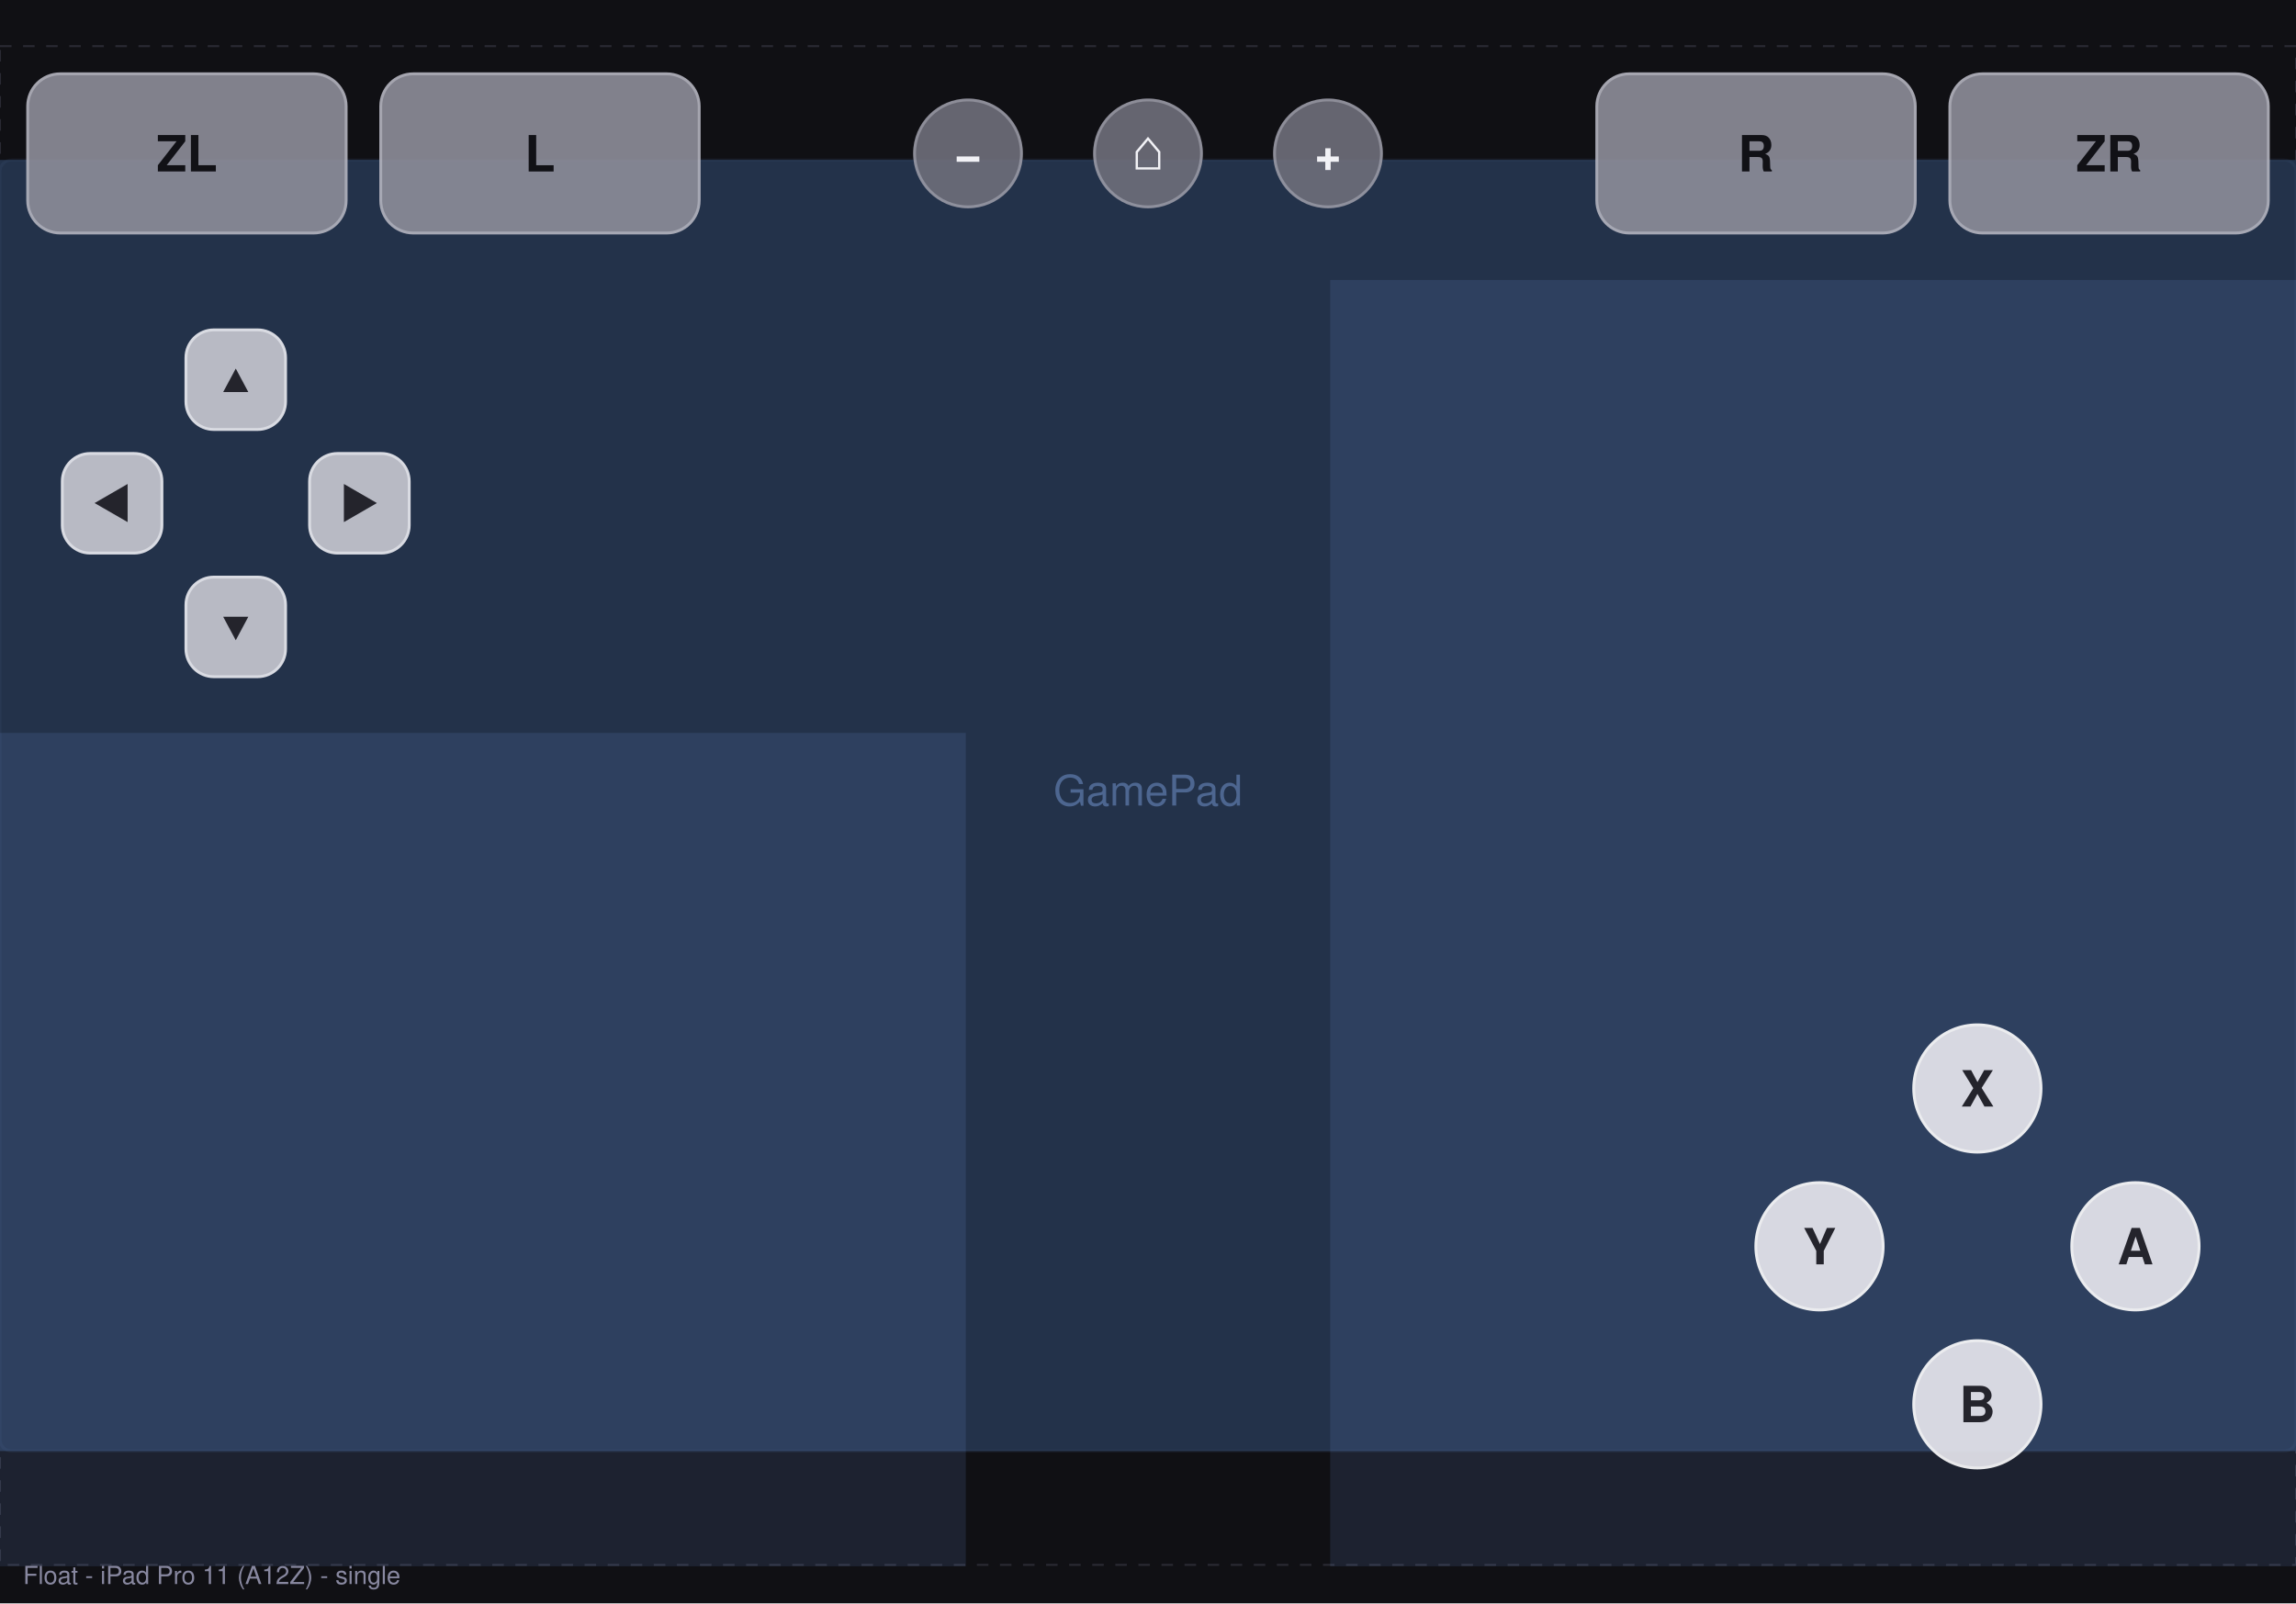
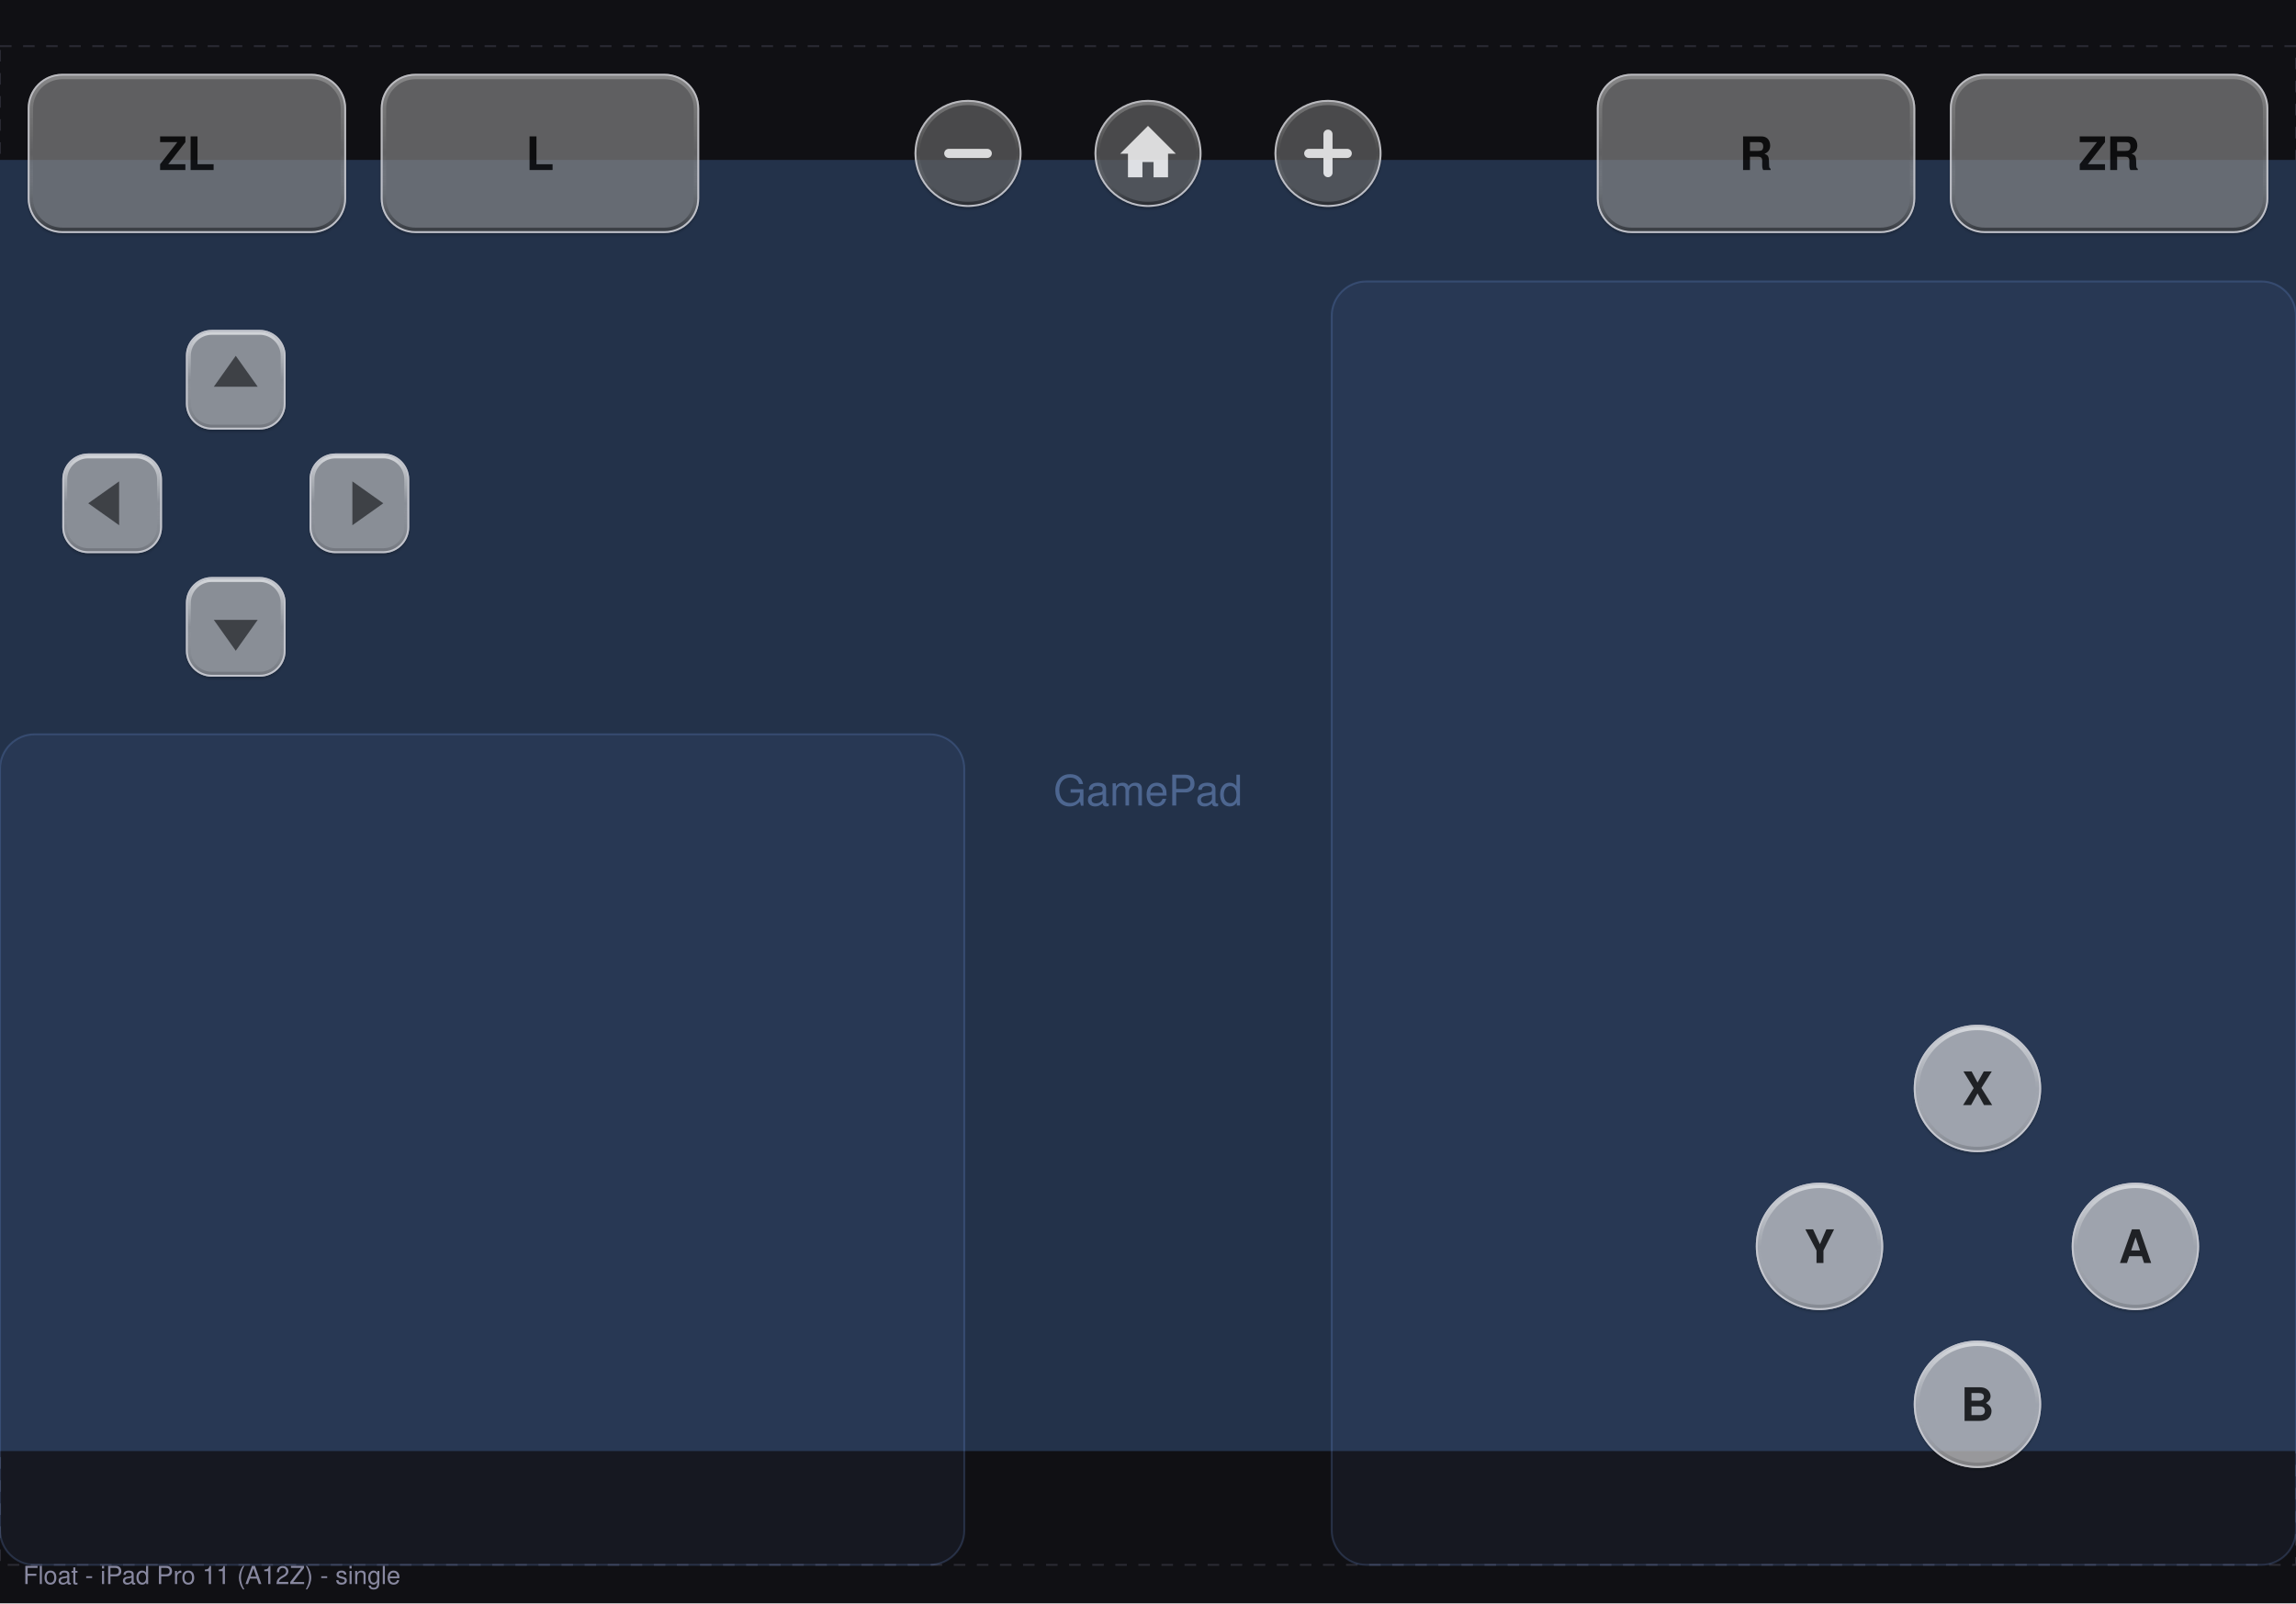
- <svg xmlns="http://www.w3.org/2000/svg" width="1194" height="834" viewBox="0 0 1194.0 834.0" font-family="-apple-system, Helvetica, sans-serif">
+ <svg xmlns="http://www.w3.org/2000/svg" width="1194" height="834" viewBox="0 0 1194.00 834.00" font-family="-apple-system, Helvetica, sans-serif">
+   <defs>
+     <filter id="sh0" x="-40%" y="-40%" width="180%" height="190%" color-interpolation-filters="sRGB">
+       <feGaussianBlur in="SourceAlpha" stdDeviation="0.80" />
+       <feOffset dy="1.20" result="o" />
+       <feComponentTransfer>
+         <feFuncA type="linear" slope="0.30" />
+       </feComponentTransfer>
+       <feMerge>
+         <feMergeNode />
+         <feMergeNode in="SourceGraphic" />
+       </feMerge>
+     </filter>
+     <linearGradient id="g1" x1="0" y1="0" x2="0" y2="1">
+       <stop offset="0.00" stop-color="#FFFFFF" stop-opacity="0.300" />
+       <stop offset="0.50" stop-color="#FFFFFF" stop-opacity="0.000" />
+       <stop offset="1.00" stop-color="#000000" stop-opacity="0.450" />
+     </linearGradient>
+     <linearGradient id="g2" x1="0" y1="0" x2="0" y2="1">
+       <stop offset="0.00" stop-color="#FFFFFF" stop-opacity="0.300" />
+       <stop offset="0.50" stop-color="#FFFFFF" stop-opacity="0.000" />
+       <stop offset="1.00" stop-color="#000000" stop-opacity="0.450" />
+     </linearGradient>
+     <linearGradient id="g3" x1="0" y1="0" x2="0" y2="1">
+       <stop offset="0.00" stop-color="#FFFFFF" stop-opacity="0.300" />
+       <stop offset="0.50" stop-color="#FFFFFF" stop-opacity="0.000" />
+       <stop offset="1.00" stop-color="#000000" stop-opacity="0.450" />
+     </linearGradient>
+     <linearGradient id="g4" x1="0" y1="0" x2="0" y2="1">
+       <stop offset="0.00" stop-color="#FFFFFF" stop-opacity="0.300" />
+       <stop offset="0.50" stop-color="#FFFFFF" stop-opacity="0.000" />
+       <stop offset="1.00" stop-color="#000000" stop-opacity="0.450" />
+     </linearGradient>
+     <linearGradient id="g5" x1="0" y1="0" x2="0" y2="1">
+       <stop offset="0.00" stop-color="#FFFFFF" stop-opacity="0.300" />
+       <stop offset="0.50" stop-color="#FFFFFF" stop-opacity="0.000" />
+       <stop offset="1.00" stop-color="#000000" stop-opacity="0.450" />
+     </linearGradient>
+     <linearGradient id="g6" x1="0" y1="0" x2="0" y2="1">
+       <stop offset="0.00" stop-color="#FFFFFF" stop-opacity="0.300" />
+       <stop offset="0.50" stop-color="#FFFFFF" stop-opacity="0.000" />
+       <stop offset="1.00" stop-color="#000000" stop-opacity="0.450" />
+     </linearGradient>
+     <linearGradient id="g7" x1="0" y1="0" x2="0" y2="1">
+       <stop offset="0.00" stop-color="#FFFFFF" stop-opacity="0.300" />
+       <stop offset="0.50" stop-color="#FFFFFF" stop-opacity="0.000" />
+       <stop offset="1.00" stop-color="#000000" stop-opacity="0.450" />
+     </linearGradient>
+     <linearGradient id="g8" x1="0" y1="0" x2="0" y2="1">
+       <stop offset="0.00" stop-color="#FFFFFF" stop-opacity="0.850" />
+       <stop offset="0.50" stop-color="#FFFFFF" stop-opacity="0.000" />
+       <stop offset="1.00" stop-color="#000000" stop-opacity="0.160" />
+     </linearGradient>
+     <linearGradient id="g9" x1="0" y1="0" x2="0" y2="1">
+       <stop offset="0.00" stop-color="#FFFFFF" stop-opacity="0.850" />
+       <stop offset="0.50" stop-color="#FFFFFF" stop-opacity="0.000" />
+       <stop offset="1.00" stop-color="#000000" stop-opacity="0.160" />
+     </linearGradient>
+     <linearGradient id="g10" x1="0" y1="0" x2="0" y2="1">
+       <stop offset="0.00" stop-color="#FFFFFF" stop-opacity="0.850" />
+       <stop offset="0.50" stop-color="#FFFFFF" stop-opacity="0.000" />
+       <stop offset="1.00" stop-color="#000000" stop-opacity="0.160" />
+     </linearGradient>
+     <linearGradient id="g11" x1="0" y1="0" x2="0" y2="1">
+       <stop offset="0.00" stop-color="#FFFFFF" stop-opacity="0.850" />
+       <stop offset="0.50" stop-color="#FFFFFF" stop-opacity="0.000" />
+       <stop offset="1.00" stop-color="#000000" stop-opacity="0.160" />
+     </linearGradient>
+     <linearGradient id="g12" x1="0" y1="0" x2="0" y2="1">
+       <stop offset="0.00" stop-color="#FFFFFF" stop-opacity="0.850" />
+       <stop offset="0.50" stop-color="#FFFFFF" stop-opacity="0.000" />
+       <stop offset="1.00" stop-color="#000000" stop-opacity="0.160" />
+     </linearGradient>
+     <linearGradient id="g13" x1="0" y1="0" x2="0" y2="1">
+       <stop offset="0.00" stop-color="#FFFFFF" stop-opacity="0.850" />
+       <stop offset="0.50" stop-color="#FFFFFF" stop-opacity="0.000" />
+       <stop offset="1.00" stop-color="#000000" stop-opacity="0.160" />
+     </linearGradient>
+     <linearGradient id="g14" x1="0" y1="0" x2="0" y2="1">
+       <stop offset="0.00" stop-color="#FFFFFF" stop-opacity="0.850" />
+       <stop offset="0.50" stop-color="#FFFFFF" stop-opacity="0.000" />
+       <stop offset="1.00" stop-color="#000000" stop-opacity="0.160" />
+     </linearGradient>
+     <linearGradient id="g15" x1="0" y1="0" x2="0" y2="1">
+       <stop offset="0.00" stop-color="#FFFFFF" stop-opacity="0.850" />
+       <stop offset="0.50" stop-color="#FFFFFF" stop-opacity="0.000" />
+       <stop offset="1.00" stop-color="#000000" stop-opacity="0.160" />
+     </linearGradient>
+   </defs>
  <rect width="100%" height="100%" fill="#101014" />
-   <rect x="0.0" y="24.0" width="1194.0" height="790.0" fill="none" stroke="#2a2a33" stroke-dasharray="6 6" />
-   <rect x="0.0" y="83.2" width="1194.0" height="671.6" fill="#23324a" />
-   <text x="597.0" y="419.0" fill="#4d6690" font-size="22" text-anchor="middle">GamePad</text>
-   <rect x="0.0" y="83.2" width="1194.0" height="671.6" rx="6.0" fill="none" stroke="#4d6690" stroke-width="1.5" opacity="0.12" />
-   <rect x="14.4" y="38.4" width="165.6" height="82.8" rx="16.9" fill="#8d8d99" stroke="#b5b5c0" stroke-width="1.5" opacity="0.9" />
-   <text x="97.2" y="89.2" fill="#111116" font-size="26.0" font-weight="600" text-anchor="middle" opacity="1.0">ZL</text>
-   <rect x="198.0" y="38.4" width="165.6" height="82.8" rx="16.9" fill="#8d8d99" stroke="#b5b5c0" stroke-width="1.5" opacity="0.9" />
-   <text x="280.8" y="89.2" fill="#111116" font-size="26.0" font-weight="600" text-anchor="middle" opacity="1.0">L</text>
-   <rect x="1014.0" y="38.4" width="165.6" height="82.8" rx="16.9" fill="#8d8d99" stroke="#b5b5c0" stroke-width="1.5" opacity="0.9" />
-   <text x="1096.8" y="89.2" fill="#111116" font-size="26.0" font-weight="600" text-anchor="middle" opacity="1.0">ZR</text>
-   <rect x="830.4" y="38.4" width="165.6" height="82.8" rx="16.9" fill="#8d8d99" stroke="#b5b5c0" stroke-width="1.5" opacity="0.9" />
-   <text x="913.2" y="89.2" fill="#111116" font-size="26.0" font-weight="600" text-anchor="middle" opacity="1.0">R</text>
-   <circle cx="503.4" cy="79.8" r="27.8" fill="#6e6e7a" stroke="#9a9aa6" stroke-width="1.5" opacity="0.9" />
-   <text x="503.4" y="88.2" fill="#f2f2f6" font-size="23.4" font-weight="600" text-anchor="middle" opacity="1.0">−</text>
-   <circle cx="597.0" cy="79.8" r="27.8" fill="#6e6e7a" stroke="#9a9aa6" stroke-width="1.5" opacity="0.9" />
-   <text x="597.0" y="88.2" fill="#f2f2f6" font-size="23.4" font-weight="600" text-anchor="middle" opacity="1.0">⌂</text>
-   <circle cx="690.6" cy="79.8" r="27.8" fill="#6e6e7a" stroke="#9a9aa6" stroke-width="1.5" opacity="0.9" />
-   <text x="690.6" y="88.2" fill="#f2f2f6" font-size="23.4" font-weight="600" text-anchor="middle" opacity="1.0">+</text>
-   <rect x="96.7" y="171.6" width="51.8" height="51.8" rx="14.5" fill="#c9c9d2" stroke="#ededf3" stroke-width="1.5" opacity="0.9" />
-   <text x="122.6" y="205.4" fill="#24242c" font-size="21.8" font-weight="600" text-anchor="middle" opacity="1.0">▲</text>
-   <rect x="96.7" y="300.2" width="51.8" height="51.8" rx="14.5" fill="#c9c9d2" stroke="#ededf3" stroke-width="1.5" opacity="0.9" />
-   <text x="122.6" y="333.9" fill="#24242c" font-size="21.8" font-weight="600" text-anchor="middle" opacity="1.0">▼</text>
-   <rect x="32.4" y="235.9" width="51.8" height="51.8" rx="14.5" fill="#c9c9d2" stroke="#ededf3" stroke-width="1.5" opacity="0.9" />
-   <text x="58.3" y="269.6" fill="#24242c" font-size="21.8" font-weight="600" text-anchor="middle" opacity="1.0">◀</text>
-   <rect x="161.0" y="235.9" width="51.8" height="51.8" rx="14.5" fill="#c9c9d2" stroke="#ededf3" stroke-width="1.5" opacity="0.9" />
-   <text x="186.9" y="269.6" fill="#24242c" font-size="21.8" font-weight="600" text-anchor="middle" opacity="1.0">▶</text>
-   <rect x="0.0" y="382.0" width="501.5" height="432.0" rx="0.0" fill="#7fa8ff" stroke="#7fa8ff" stroke-width="1.5" opacity="0.12" />
-   <rect x="692.5" y="146.4" width="501.5" height="667.6" rx="0.0" fill="#7fa8ff" stroke="#7fa8ff" stroke-width="1.5" opacity="0.12" />
-   <circle cx="1028.3" cy="566.2" r="33.1" fill="#e9e9ef" stroke="#ffffff" stroke-width="1.5" opacity="0.9" />
-   <text x="1028.3" y="575.6" fill="#24242c" font-size="26.0" font-weight="600" text-anchor="middle" opacity="1.0">X</text>
-   <circle cx="946.2" cy="648.3" r="33.1" fill="#e9e9ef" stroke="#ffffff" stroke-width="1.5" opacity="0.9" />
-   <text x="946.2" y="657.7" fill="#24242c" font-size="26.0" font-weight="600" text-anchor="middle" opacity="1.0">Y</text>
-   <circle cx="1110.5" cy="648.3" r="33.1" fill="#e9e9ef" stroke="#ffffff" stroke-width="1.5" opacity="0.9" />
-   <text x="1110.5" y="657.7" fill="#24242c" font-size="26.0" font-weight="600" text-anchor="middle" opacity="1.0">A</text>
-   <circle cx="1028.3" cy="730.5" r="33.1" fill="#e9e9ef" stroke="#ffffff" stroke-width="1.5" opacity="0.9" />
-   <text x="1028.3" y="739.8" fill="#24242c" font-size="26.0" font-weight="600" text-anchor="middle" opacity="1.0">B</text>
-   <text x="12" y="824.0" fill="#8888a0" font-size="13">Float - iPad Pro 11 (A12Z) - single</text>
+   <rect x="0.00" y="24.00" width="1194.00" height="790.00" fill="none" stroke="#2a2a33" stroke-dasharray="6 6" />
+   <rect x="0.00" y="83.19" width="1194.00" height="671.62" fill="#23324a" />
+   <text x="597.00" y="419.00" fill="#4d6690" font-size="22" text-anchor="middle">GamePad</text>
+   <g opacity="0.850">
+     <rect x="14.40" y="38.40" width="165.60" height="82.80" rx="18.00" fill="#949494" fill-opacity="0.720" filter="url(#sh0)" />
+     <rect x="14.90" y="38.90" width="164.60" height="81.80" rx="17.50" fill="none" stroke="#E4E4EA" stroke-width="1.00" stroke-linecap="round" stroke-linejoin="round" stroke-opacity="0.900" />
+     <rect x="16.30" y="40.30" width="161.80" height="79.00" rx="16.10" fill="none" stroke="url(#g1)" stroke-width="1.80" stroke-linecap="round" stroke-linejoin="round" />
+     <text x="97.20" y="88.44" fill="#0D0D0D" font-size="24.00" font-weight="600" text-anchor="middle">ZL</text>
+     <rect x="198.00" y="38.40" width="165.60" height="82.80" rx="18.00" fill="#949494" fill-opacity="0.720" filter="url(#sh0)" />
+     <rect x="198.50" y="38.90" width="164.60" height="81.80" rx="17.50" fill="none" stroke="#E4E4EA" stroke-width="1.00" stroke-linecap="round" stroke-linejoin="round" stroke-opacity="0.900" />
+     <rect x="199.90" y="40.30" width="161.80" height="79.00" rx="16.10" fill="none" stroke="url(#g2)" stroke-width="1.80" stroke-linecap="round" stroke-linejoin="round" />
+     <text x="280.80" y="88.44" fill="#0D0D0D" font-size="24.00" font-weight="600" text-anchor="middle">L</text>
+     <rect x="1014.00" y="38.40" width="165.60" height="82.80" rx="18.00" fill="#949494" fill-opacity="0.720" filter="url(#sh0)" />
+     <rect x="1014.50" y="38.90" width="164.60" height="81.80" rx="17.50" fill="none" stroke="#E4E4EA" stroke-width="1.00" stroke-linecap="round" stroke-linejoin="round" stroke-opacity="0.900" />
+     <rect x="1015.90" y="40.30" width="161.80" height="79.00" rx="16.10" fill="none" stroke="url(#g3)" stroke-width="1.80" stroke-linecap="round" stroke-linejoin="round" />
+     <text x="1096.80" y="88.44" fill="#0D0D0D" font-size="24.00" font-weight="600" text-anchor="middle">ZR</text>
+     <rect x="830.40" y="38.40" width="165.60" height="82.80" rx="18.00" fill="#949494" fill-opacity="0.720" filter="url(#sh0)" />
+     <rect x="830.90" y="38.90" width="164.60" height="81.80" rx="17.50" fill="none" stroke="#E4E4EA" stroke-width="1.00" stroke-linecap="round" stroke-linejoin="round" stroke-opacity="0.900" />
+     <rect x="832.30" y="40.30" width="161.80" height="79.00" rx="16.10" fill="none" stroke="url(#g4)" stroke-width="1.80" stroke-linecap="round" stroke-linejoin="round" />
+     <text x="913.20" y="88.44" fill="#0D0D0D" font-size="24.00" font-weight="600" text-anchor="middle">R</text>
+     <circle cx="503.40" cy="79.80" r="27.83" fill="#666666" fill-opacity="0.800" filter="url(#sh0)" />
+     <circle cx="503.40" cy="79.80" r="27.33" fill="none" stroke="#E4E4EA" stroke-width="1.00" stroke-linecap="round" stroke-linejoin="round" stroke-opacity="0.900" />
+     <circle cx="503.40" cy="79.80" r="25.99" fill="none" stroke="url(#g5)" stroke-width="1.67" stroke-linecap="round" stroke-linejoin="round" />
+     <path d="M493.38 79.80 L513.42 79.80" fill="none" stroke="#FFFFFF" stroke-width="4.73" stroke-linecap="round" stroke-linejoin="round" />
+     <circle cx="597.00" cy="79.80" r="27.83" fill="#666666" fill-opacity="0.800" filter="url(#sh0)" />
+     <circle cx="597.00" cy="79.80" r="27.33" fill="none" stroke="#E4E4EA" stroke-width="1.00" stroke-linecap="round" stroke-linejoin="round" stroke-opacity="0.900" />
+     <circle cx="597.00" cy="79.80" r="25.99" fill="none" stroke="url(#g6)" stroke-width="1.67" stroke-linecap="round" stroke-linejoin="round" />
+     <path d="M582.53 79.94 L597.00 65.47 L611.47 79.94 L607.42 79.94 L607.42 92.24 L599.89 92.24 L599.89 84.29 L594.11 84.29 L594.11 92.24 L586.58 92.24 L586.58 79.94 Z" fill="#FFFFFF" />
+     <circle cx="690.60" cy="79.80" r="27.83" fill="#666666" fill-opacity="0.800" filter="url(#sh0)" />
+     <circle cx="690.60" cy="79.80" r="27.33" fill="none" stroke="#E4E4EA" stroke-width="1.00" stroke-linecap="round" stroke-linejoin="round" stroke-opacity="0.900" />
+     <circle cx="690.60" cy="79.80" r="25.99" fill="none" stroke="url(#g7)" stroke-width="1.67" stroke-linecap="round" stroke-linejoin="round" />
+     <path d="M680.58 79.80 L700.62 79.80" fill="none" stroke="#FFFFFF" stroke-width="4.73" stroke-linecap="round" stroke-linejoin="round" />
+     <path d="M690.60 69.78 L690.60 89.82" fill="none" stroke="#FFFFFF" stroke-width="4.73" stroke-linecap="round" stroke-linejoin="round" />
+     <rect x="96.68" y="171.60" width="51.84" height="51.84" rx="13.48" fill="#CCCCCC" fill-opacity="0.720" filter="url(#sh0)" />
+     <rect x="97.18" y="172.10" width="50.84" height="50.84" rx="12.98" fill="none" stroke="#E4E4EA" stroke-width="1.00" stroke-linecap="round" stroke-linejoin="round" stroke-opacity="0.900" />
+     <rect x="98.46" y="173.38" width="48.28" height="48.28" rx="11.70" fill="none" stroke="url(#g8)" stroke-width="1.56" stroke-linecap="round" stroke-linejoin="round" />
+     <path d="M122.60 185.08 L134.01 201.15 L111.20 201.15 Z" fill="#1F1F1F" fill-opacity="0.700" />
+     <rect x="96.68" y="300.16" width="51.84" height="51.84" rx="13.48" fill="#CCCCCC" fill-opacity="0.720" filter="url(#sh0)" />
+     <rect x="97.18" y="300.66" width="50.84" height="50.84" rx="12.98" fill="none" stroke="#E4E4EA" stroke-width="1.00" stroke-linecap="round" stroke-linejoin="round" stroke-opacity="0.900" />
+     <rect x="98.46" y="301.94" width="48.28" height="48.28" rx="11.70" fill="none" stroke="url(#g9)" stroke-width="1.56" stroke-linecap="round" stroke-linejoin="round" />
+     <path d="M122.60 338.52 L111.20 322.45 L134.01 322.45 Z" fill="#1F1F1F" fill-opacity="0.700" />
+     <rect x="32.40" y="235.88" width="51.84" height="51.84" rx="13.48" fill="#CCCCCC" fill-opacity="0.720" filter="url(#sh0)" />
+     <rect x="32.90" y="236.38" width="50.84" height="50.84" rx="12.98" fill="none" stroke="#E4E4EA" stroke-width="1.00" stroke-linecap="round" stroke-linejoin="round" stroke-opacity="0.900" />
+     <rect x="34.18" y="237.66" width="48.28" height="48.28" rx="11.70" fill="none" stroke="url(#g10)" stroke-width="1.56" stroke-linecap="round" stroke-linejoin="round" />
+     <path d="M45.88 261.80 L61.95 250.40 L61.95 273.21 Z" fill="#1F1F1F" fill-opacity="0.700" />
+     <rect x="160.96" y="235.88" width="51.84" height="51.84" rx="13.48" fill="#CCCCCC" fill-opacity="0.720" filter="url(#sh0)" />
+     <rect x="161.46" y="236.38" width="50.84" height="50.84" rx="12.98" fill="none" stroke="#E4E4EA" stroke-width="1.00" stroke-linecap="round" stroke-linejoin="round" stroke-opacity="0.900" />
+     <rect x="162.74" y="237.66" width="48.28" height="48.28" rx="11.70" fill="none" stroke="url(#g11)" stroke-width="1.56" stroke-linecap="round" stroke-linejoin="round" />
+     <path d="M199.32 261.80 L183.25 273.21 L183.25 250.40 Z" fill="#1F1F1F" fill-opacity="0.700" />
+     <rect x="0.00" y="381.96" width="501.48" height="432.04" rx="18.00" fill="#7FA8FF" fill-opacity="0.070" stroke="#7FA8FF" stroke-width="1.00" stroke-linecap="round" stroke-linejoin="round" stroke-opacity="0.220" />
+     <rect x="692.52" y="146.40" width="501.48" height="667.60" rx="18.00" fill="#7FA8FF" fill-opacity="0.070" stroke="#7FA8FF" stroke-width="1.00" stroke-linecap="round" stroke-linejoin="round" stroke-opacity="0.220" />
+     <circle cx="1028.34" cy="566.20" r="33.12" fill="#EDEDED" fill-opacity="0.720" filter="url(#sh0)" />
+     <circle cx="1028.34" cy="566.20" r="32.62" fill="none" stroke="#E4E4EA" stroke-width="1.00" stroke-linecap="round" stroke-linejoin="round" stroke-opacity="0.900" />
+     <circle cx="1028.34" cy="566.20" r="31.22" fill="none" stroke="url(#g12)" stroke-width="1.80" stroke-linecap="round" stroke-linejoin="round" />
+     <text x="1028.34" y="574.84" fill="#1F1F1F" font-size="24.00" font-weight="600" text-anchor="middle">X</text>
+     <circle cx="946.20" cy="648.34" r="33.12" fill="#EDEDED" fill-opacity="0.720" filter="url(#sh0)" />
+     <circle cx="946.20" cy="648.34" r="32.62" fill="none" stroke="#E4E4EA" stroke-width="1.00" stroke-linecap="round" stroke-linejoin="round" stroke-opacity="0.900" />
+     <circle cx="946.20" cy="648.34" r="31.22" fill="none" stroke="url(#g13)" stroke-width="1.80" stroke-linecap="round" stroke-linejoin="round" />
+     <text x="946.20" y="656.98" fill="#1F1F1F" font-size="24.00" font-weight="600" text-anchor="middle">Y</text>
+     <circle cx="1110.48" cy="648.34" r="33.12" fill="#EDEDED" fill-opacity="0.720" filter="url(#sh0)" />
+     <circle cx="1110.48" cy="648.34" r="32.62" fill="none" stroke="#E4E4EA" stroke-width="1.00" stroke-linecap="round" stroke-linejoin="round" stroke-opacity="0.900" />
+     <circle cx="1110.48" cy="648.34" r="31.22" fill="none" stroke="url(#g14)" stroke-width="1.80" stroke-linecap="round" stroke-linejoin="round" />
+     <text x="1110.48" y="656.98" fill="#1F1F1F" font-size="24.00" font-weight="600" text-anchor="middle">A</text>
+     <circle cx="1028.34" cy="730.48" r="33.12" fill="#EDEDED" fill-opacity="0.720" filter="url(#sh0)" />
+     <circle cx="1028.34" cy="730.48" r="32.62" fill="none" stroke="#E4E4EA" stroke-width="1.00" stroke-linecap="round" stroke-linejoin="round" stroke-opacity="0.900" />
+     <circle cx="1028.34" cy="730.48" r="31.22" fill="none" stroke="url(#g15)" stroke-width="1.80" stroke-linecap="round" stroke-linejoin="round" />
+     <text x="1028.34" y="739.12" fill="#1F1F1F" font-size="24.00" font-weight="600" text-anchor="middle">B</text>
+   </g>
+   <text x="12" y="824.00" fill="#8888a0" font-size="13">Float - iPad Pro 11 (A12Z) - single</text>
</svg>
